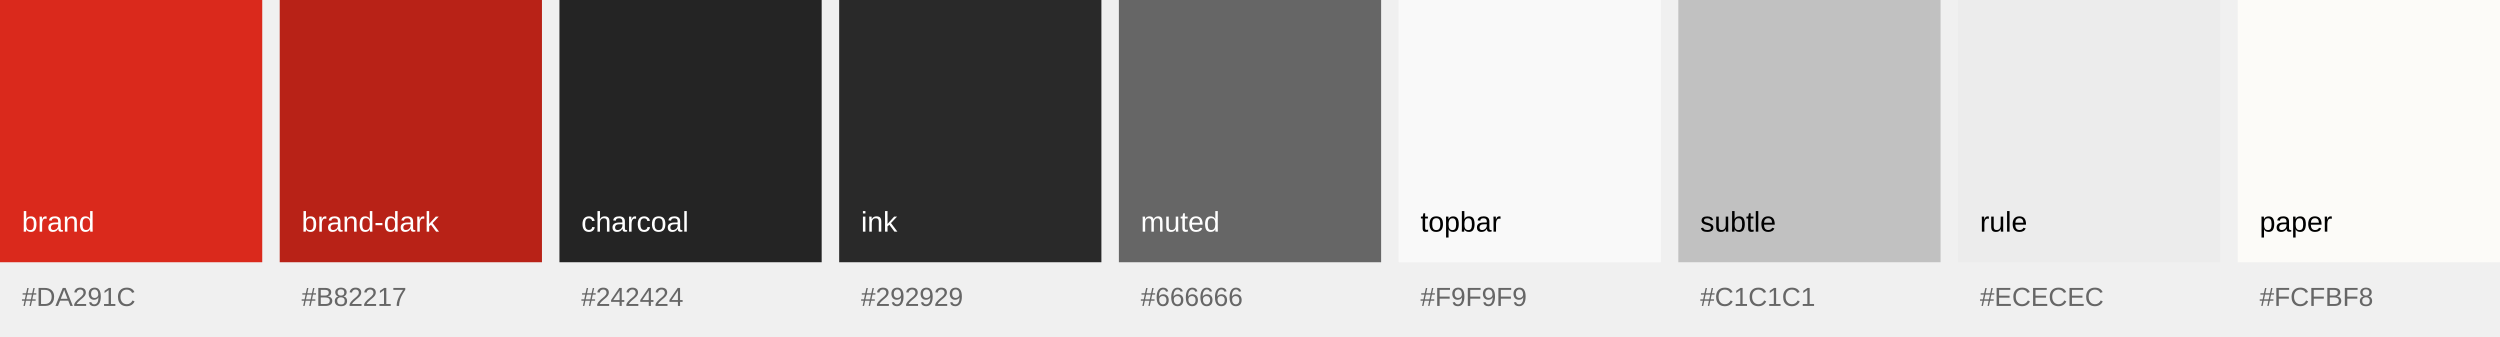
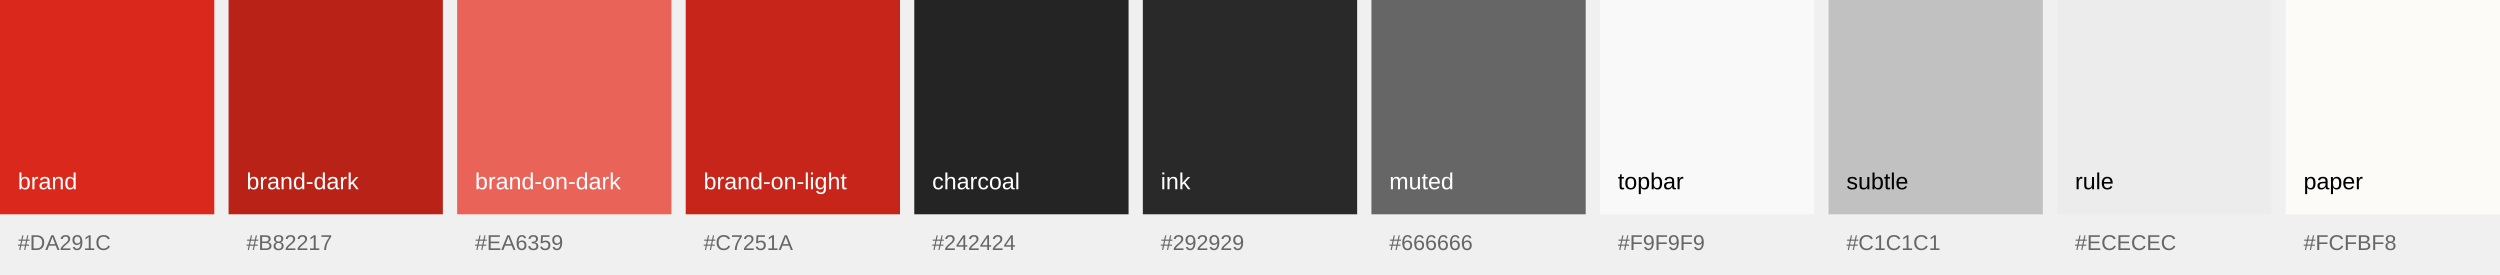
- <svg xmlns="http://www.w3.org/2000/svg" viewBox="0 0 1144 154" width="1144" height="154">
+ <svg xmlns="http://www.w3.org/2000/svg" viewBox="0 0 1400 154" width="1400" height="154">
  <rect x="0" y="0" width="120" height="120" fill="#DA291C" />
  <text x="10" y="106" font-family="Arial, Helvetica, sans-serif" font-size="13" fill="#FFFFFF">brand</text>
  <text x="10" y="140" font-family="Arial, Helvetica, sans-serif" font-size="12" fill="#666666">#DA291C</text>
  <rect x="128" y="0" width="120" height="120" fill="#B82217" />
  <text x="138" y="106" font-family="Arial, Helvetica, sans-serif" font-size="13" fill="#FFFFFF">brand-dark</text>
  <text x="138" y="140" font-family="Arial, Helvetica, sans-serif" font-size="12" fill="#666666">#B82217</text>
-   <rect x="256" y="0" width="120" height="120" fill="#242424" />
-   <text x="266" y="106" font-family="Arial, Helvetica, sans-serif" font-size="13" fill="#FFFFFF">charcoal</text>
-   <text x="266" y="140" font-family="Arial, Helvetica, sans-serif" font-size="12" fill="#666666">#242424</text>
-   <rect x="384" y="0" width="120" height="120" fill="#292929" />
-   <text x="394" y="106" font-family="Arial, Helvetica, sans-serif" font-size="13" fill="#FFFFFF">ink</text>
-   <text x="394" y="140" font-family="Arial, Helvetica, sans-serif" font-size="12" fill="#666666">#292929</text>
-   <rect x="512" y="0" width="120" height="120" fill="#666666" />
-   <text x="522" y="106" font-family="Arial, Helvetica, sans-serif" font-size="13" fill="#FFFFFF">muted</text>
-   <text x="522" y="140" font-family="Arial, Helvetica, sans-serif" font-size="12" fill="#666666">#666666</text>
-   <rect x="640" y="0" width="120" height="120" fill="#F9F9F9" />
-   <text x="650" y="106" font-family="Arial, Helvetica, sans-serif" font-size="13" fill="#000000">topbar</text>
-   <text x="650" y="140" font-family="Arial, Helvetica, sans-serif" font-size="12" fill="#666666">#F9F9F9</text>
-   <rect x="768" y="0" width="120" height="120" fill="#C1C1C1" />
-   <text x="778" y="106" font-family="Arial, Helvetica, sans-serif" font-size="13" fill="#000000">subtle</text>
-   <text x="778" y="140" font-family="Arial, Helvetica, sans-serif" font-size="12" fill="#666666">#C1C1C1</text>
-   <rect x="896" y="0" width="120" height="120" fill="#ECECEC" />
-   <text x="906" y="106" font-family="Arial, Helvetica, sans-serif" font-size="13" fill="#000000">rule</text>
-   <text x="906" y="140" font-family="Arial, Helvetica, sans-serif" font-size="12" fill="#666666">#ECECEC</text>
-   <rect x="1024" y="0" width="120" height="120" fill="#FCFBF8" />
-   <text x="1034" y="106" font-family="Arial, Helvetica, sans-serif" font-size="13" fill="#000000">paper</text>
-   <text x="1034" y="140" font-family="Arial, Helvetica, sans-serif" font-size="12" fill="#666666">#FCFBF8</text>
+   <rect x="256" y="0" width="120" height="120" fill="#EA6359" />
+   <text x="266" y="106" font-family="Arial, Helvetica, sans-serif" font-size="13" fill="#FFFFFF">brand-on-dark</text>
+   <text x="266" y="140" font-family="Arial, Helvetica, sans-serif" font-size="12" fill="#666666">#EA6359</text>
+   <rect x="384" y="0" width="120" height="120" fill="#C7251A" />
+   <text x="394" y="106" font-family="Arial, Helvetica, sans-serif" font-size="13" fill="#FFFFFF">brand-on-light</text>
+   <text x="394" y="140" font-family="Arial, Helvetica, sans-serif" font-size="12" fill="#666666">#C7251A</text>
+   <rect x="512" y="0" width="120" height="120" fill="#242424" />
+   <text x="522" y="106" font-family="Arial, Helvetica, sans-serif" font-size="13" fill="#FFFFFF">charcoal</text>
+   <text x="522" y="140" font-family="Arial, Helvetica, sans-serif" font-size="12" fill="#666666">#242424</text>
+   <rect x="640" y="0" width="120" height="120" fill="#292929" />
+   <text x="650" y="106" font-family="Arial, Helvetica, sans-serif" font-size="13" fill="#FFFFFF">ink</text>
+   <text x="650" y="140" font-family="Arial, Helvetica, sans-serif" font-size="12" fill="#666666">#292929</text>
+   <rect x="768" y="0" width="120" height="120" fill="#666666" />
+   <text x="778" y="106" font-family="Arial, Helvetica, sans-serif" font-size="13" fill="#FFFFFF">muted</text>
+   <text x="778" y="140" font-family="Arial, Helvetica, sans-serif" font-size="12" fill="#666666">#666666</text>
+   <rect x="896" y="0" width="120" height="120" fill="#F9F9F9" />
+   <text x="906" y="106" font-family="Arial, Helvetica, sans-serif" font-size="13" fill="#000000">topbar</text>
+   <text x="906" y="140" font-family="Arial, Helvetica, sans-serif" font-size="12" fill="#666666">#F9F9F9</text>
+   <rect x="1024" y="0" width="120" height="120" fill="#C1C1C1" />
+   <text x="1034" y="106" font-family="Arial, Helvetica, sans-serif" font-size="13" fill="#000000">subtle</text>
+   <text x="1034" y="140" font-family="Arial, Helvetica, sans-serif" font-size="12" fill="#666666">#C1C1C1</text>
+   <rect x="1152" y="0" width="120" height="120" fill="#ECECEC" />
+   <text x="1162" y="106" font-family="Arial, Helvetica, sans-serif" font-size="13" fill="#000000">rule</text>
+   <text x="1162" y="140" font-family="Arial, Helvetica, sans-serif" font-size="12" fill="#666666">#ECECEC</text>
+   <rect x="1280" y="0" width="120" height="120" fill="#FCFBF8" />
+   <text x="1290" y="106" font-family="Arial, Helvetica, sans-serif" font-size="13" fill="#000000">paper</text>
+   <text x="1290" y="140" font-family="Arial, Helvetica, sans-serif" font-size="12" fill="#666666">#FCFBF8</text>
</svg>
